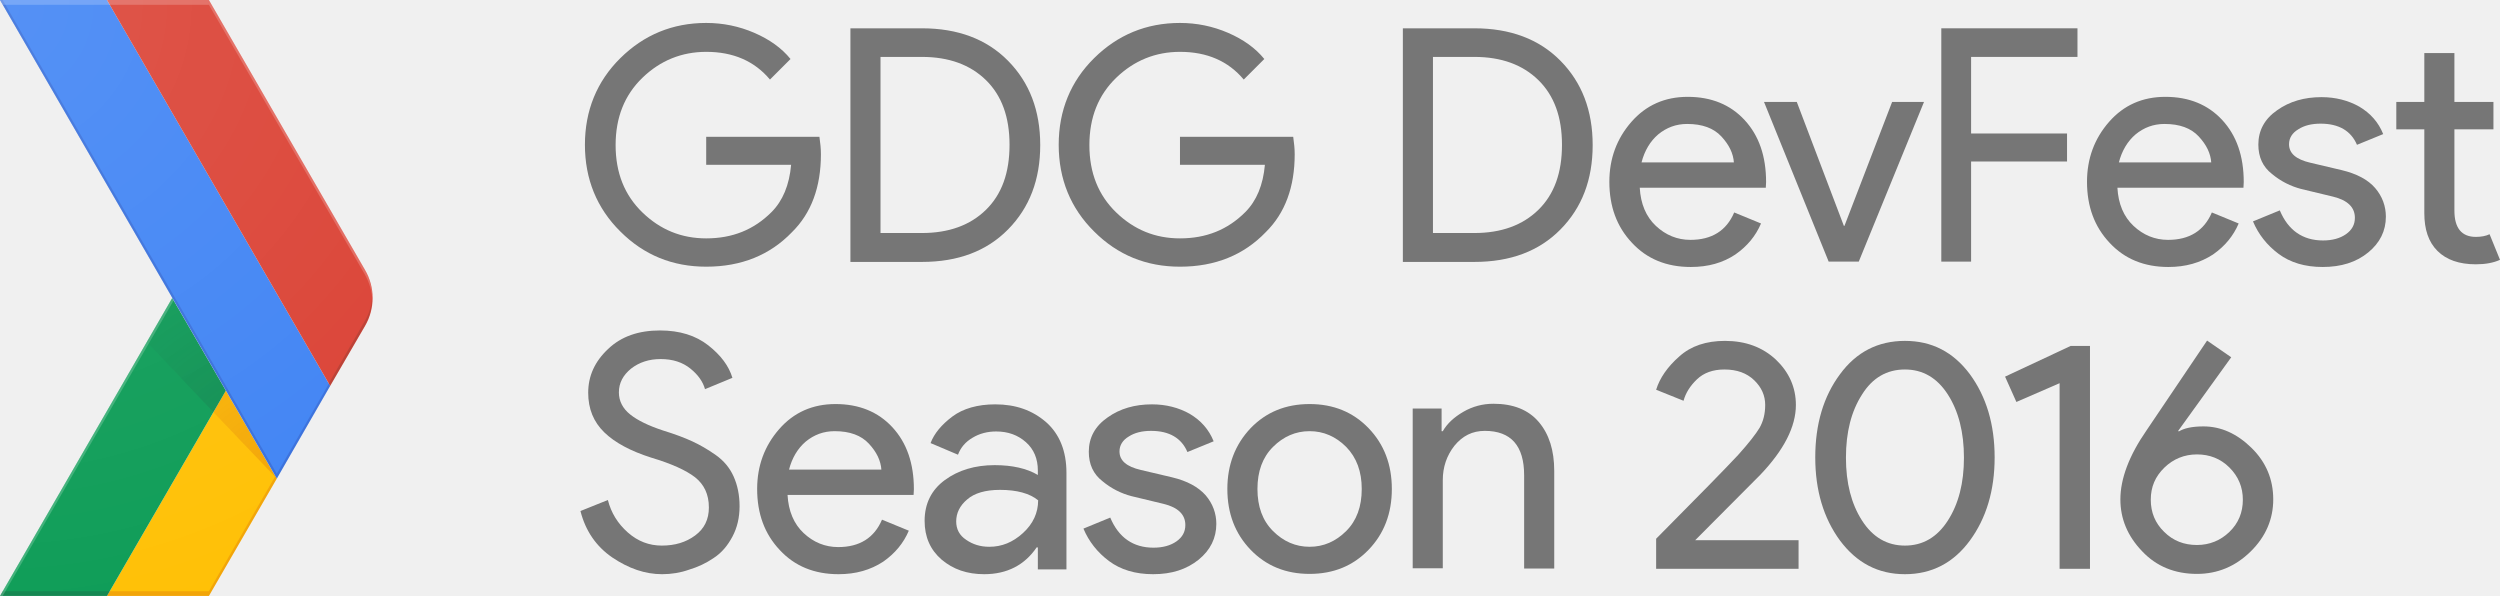
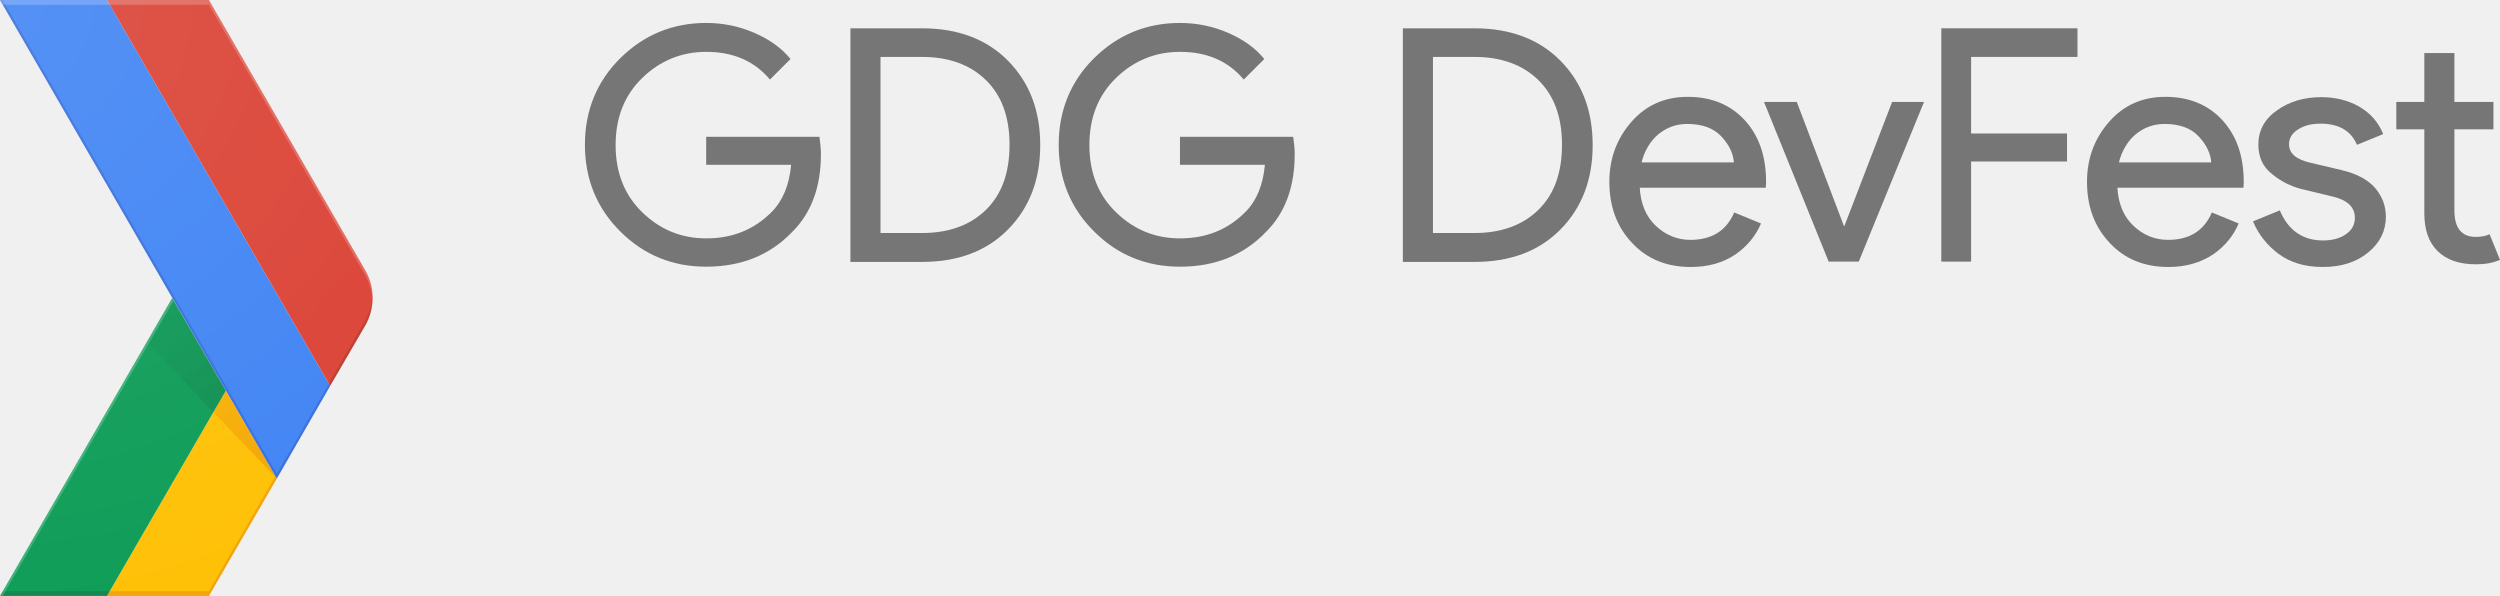
- <svg xmlns="http://www.w3.org/2000/svg" id="Layer_4" viewBox="0 0 839 200">
-   <style>.st0{fill:none;} .st1{fill:#FFC107;} .st2{fill:#0F9D58;} .st3{opacity:0.2;fill:#BF360C;enable-background:new ;} .st4{opacity:0.2;fill:#263238;enable-background:new ;} .st5{opacity:0.2;fill:#FFFFFF;enable-background:new ;} .st6{fill:url(#XMLID_126_);} .st7{fill:url(#XMLID_127_);} .st8{fill:#4285F4;} .st9{fill:#DB4437;} .st10{opacity:0.2;fill:#1A237E;enable-background:new ;} .st11{opacity:0.2;fill:#3E2723;enable-background:new ;} .st12{fill:url(#XMLID_128_);} .st13{fill:#767676;}</style>
+ <svg xmlns="http://www.w3.org/2000/svg" id="Layer_4" viewBox="0 0 839 200" version="1.1">
+   <defs id="defs74" />
+   <style id="style3">.st0{fill:none;} .st1{fill:#FFC107;} .st2{fill:#0F9D58;} .st3{opacity:0.2;fill:#BF360C;enable-background:new ;} .st4{opacity:0.2;fill:#263238;enable-background:new ;} .st5{opacity:0.2;fill:#FFFFFF;enable-background:new ;} .st6{fill:url(#XMLID_126_);} .st7{fill:url(#XMLID_127_);} .st8{fill:#4285F4;} .st9{fill:#DB4437;} .st10{opacity:0.2;fill:#1A237E;enable-background:new ;} .st11{opacity:0.2;fill:#3E2723;enable-background:new ;} .st12{fill:url(#XMLID_128_);} .st13{fill:#767676;}</style>
  <g id="XMLID_60_">
    <g id="XMLID_61_">
      <g id="XMLID_62_">
        <path id="XMLID_106_" class="st0" d="M122.5 90.6L70.1 0H0l57.8 100L0 200h70.1l52.4-90.6c3.3-5.8 3.3-13 0-18.8z" />
        <path id="XMLID_105_" class="st1" d="M92.4 159.8l-16.6-28.7L35.9 200h34.2l22.8-39.4z" />
        <path id="XMLID_104_" class="st0" d="M122.5 90.6L70.1 0H0l57.8 100L0 200h70.1l52.4-90.6c3.3-5.8 3.3-13 0-18.8z" />
        <path id="XMLID_103_" class="st2" d="M57.8 100l18 31.1L35.9 200H0z" />
        <path id="XMLID_102_" class="st0" d="M122.5 90.6L70.1 0H0l57.8 100L0 200h70.1l52.4-90.6c3.3-5.8 3.3-13 0-18.8z" />
        <path id="XMLID_101_" class="st3" d="M70.1 198.4H36.8l-.9 1.6h34.2l22.8-39.4-.5-.8z" />
        <path id="XMLID_100_" class="st0" d="M122.5 90.6L70.1 0H0l57.8 100L0 200h70.1l52.4-90.6c3.3-5.8 3.3-13 0-18.8z" />
        <path id="XMLID_99_" class="st4" d="M.9 198.4L0 200h35.9l.9-1.6z" />
        <path id="XMLID_98_" class="st0" d="M122.5 90.6L70.1 0H0l57.8 100L0 200h70.1l52.4-90.6c3.3-5.8 3.3-13 0-18.8z" />
        <path id="XMLID_96_" class="st5" d="M0 200h.9l57.4-99.2-.5-.8z" />
        <path id="XMLID_94_" class="st0" d="M122.5 90.6L70.1 0H0l57.8 100L0 200h70.1l52.4-90.6c3.3-5.8 3.3-13 0-18.8z" />
        <radialGradient id="XMLID_126_" cx="92.62" cy="2707.501" r="69.162" gradientTransform="matrix(1 0 0 -1 0 2867.46)" gradientUnits="userSpaceOnUse">
-           <stop offset="0" stop-color="#BF360C" stop-opacity=".2" />
-           <stop offset="1" stop-color="#BF360C" stop-opacity=".02" />
+           <stop offset="0" stop-color="#BF360C" stop-opacity=".2" id="stop20" />
+           <stop offset="1" stop-color="#BF360C" stop-opacity=".02" id="stop22" />
        </radialGradient>
        <path id="XMLID_92_" class="st6" d="M92.9 160.6l-17.1-29.5-4.2 7.2z" />
        <path id="XMLID_90_" class="st0" d="M122.5 90.6L70.1 0H0l57.8 100L0 200h70.1l52.4-90.6c3.3-5.8 3.3-13 0-18.8z" />
        <radialGradient id="XMLID_127_" cx="92.423" cy="2707.063" r="69.723" gradientTransform="matrix(1 0 0 -1 0 2867.46)" gradientUnits="userSpaceOnUse">
-           <stop offset="0" stop-color="#263238" stop-opacity=".2" />
-           <stop offset="1" stop-color="#263238" stop-opacity=".02" />
+           <stop offset="0" stop-color="#263238" stop-opacity=".2" id="stop27" />
+           <stop offset="1" stop-color="#263238" stop-opacity=".02" id="stop29" />
        </radialGradient>
        <path id="XMLID_89_" class="st7" d="M71.6 138.3l4.2-7.2-18-31.1-8.5 14.8z" />
        <path id="XMLID_88_" class="st0" d="M122.5 90.6L70.1 0H0l57.8 100L0 200h70.1l52.4-90.6c3.3-5.8 3.3-13 0-18.8z" />
        <g id="XMLID_85_">
          <g id="XMLID_86_">
            <path id="XMLID_87_" class="st8" d="M35.9 0H0l92.9 160.6 17.9-31.1z" />
          </g>
        </g>
        <path id="XMLID_84_" class="st0" d="M122.5 90.6L70.1 0H0l57.8 100L0 200h70.1l52.4-90.6c3.3-5.8 3.3-13 0-18.8z" />
        <path id="XMLID_83_" class="st9" d="M122.5 109.4c3.4-5.8 3.4-13 0-18.8L70.1 0H35.9l74.9 129.5 11.7-20.1z" />
        <path id="XMLID_82_" class="st0" d="M122.5 90.6L70.1 0H0l57.8 100L0 200h70.1l52.4-90.6c3.3-5.8 3.3-13 0-18.8z" />
        <path id="XMLID_71_" class="st10" d="M110.8 129.5l-.4-.8L92.9 159 .9 0H0l92.9 160.6 17.9-31.1z" />
        <path id="XMLID_69_" class="st0" d="M122.5 90.6L70.1 0H0l57.8 100L0 200h70.1l52.4-90.6c3.3-5.8 3.3-13 0-18.8z" />
        <path id="XMLID_67_" class="st5" d="M70.1 1.6l52.4 90.6c1.5 2.7 2.3 5.6 2.5 8.6.1-3.5-.7-7-2.5-10.2L70.1 0H0l.9 1.6h69.2z" />
        <path id="XMLID_66_" class="st0" d="M122.5 90.6L70.1 0H0l57.8 100L0 200h70.1l52.4-90.6c3.3-5.8 3.3-13 0-18.8z" />
        <path id="XMLID_65_" class="st11" d="M110.8 129.5l11.6-20.1c1.8-3.1 2.6-6.7 2.5-10.2-.1 3-.9 5.9-2.5 8.6l-12.1 20.9.5.8z" />
        <path id="XMLID_64_" class="st0" d="M122.5 90.6L70.1 0H0l57.8 100L0 200h70.1l52.4-90.6c3.3-5.8 3.3-13 0-18.8z" />
        <radialGradient id="XMLID_128_" cx="-1.563" cy="2865.898" r="209.922" gradientTransform="matrix(1 0 0 -1 0 2867.46)" gradientUnits="userSpaceOnUse">
-           <stop offset="0" stop-color="#FFF" stop-opacity=".1" />
-           <stop offset="1" stop-color="#FFF" stop-opacity="0" />
+           <stop offset="0" stop-color="#FFF" stop-opacity=".1" id="stop46" />
+           <stop offset="1" stop-color="#FFF" stop-opacity="0" id="stop48" />
        </radialGradient>
        <path id="XMLID_63_" class="st12" d="M122.5 90.6L70.1 0H0l57.8 100L0 200h70.1l52.4-90.6c3.3-5.8 3.3-13 0-18.8z" />
      </g>
    </g>
  </g>
  <g id="XMLID_7_">
    <path id="XMLID_2_" class="st13" d="M275.5 51.8c0 10.9-3.2 19.7-9.7 26.1-7.4 7.7-17 11.6-28.8 11.6-11.3 0-20.9-3.9-28.8-11.8-7.9-7.8-11.9-17.6-11.9-29.1s4-21.3 11.9-29.1c7.9-7.8 17.5-11.8 28.8-11.8 5.6 0 11 1.1 16.1 3.3 5.1 2.2 9.2 5.1 12.2 8.8l-6.9 6.9c-5.2-6.2-12.3-9.3-21.4-9.3-8.2 0-15.4 2.9-21.4 8.7-6 5.8-9 13.3-9 22.6s3 16.8 9 22.6c6 5.8 13.1 8.7 21.4 8.7 8.8 0 16-2.9 21.9-8.8 3.8-3.8 6-9.1 6.6-15.9H237v-9.4h38c.3 2.1.5 4 .5 5.9z" />
    <path id="XMLID_4_" class="st13" d="M285.4 87.8V9.5h24c12 0 21.7 3.6 28.9 10.9 7.2 7.3 10.8 16.7 10.8 28.3s-3.6 21-10.8 28.3c-7.2 7.3-16.8 10.9-28.9 10.9h-24zm10.1-9.6h13.9c9 0 16.2-2.6 21.5-7.8 5.3-5.2 7.9-12.4 7.9-21.8 0-9.3-2.6-16.5-7.9-21.7-5.3-5.2-12.5-7.8-21.5-7.8h-13.9v59.1z" />
    <path id="XMLID_8_" class="st13" d="M434.5 51.8c0 10.9-3.2 19.7-9.7 26.1-7.4 7.7-17 11.6-28.8 11.6-11.3 0-20.9-3.9-28.8-11.8-7.9-7.8-11.9-17.6-11.9-29.1s4-21.3 11.9-29.1c7.9-7.8 17.5-11.8 28.8-11.8 5.6 0 11 1.1 16.1 3.3 5.1 2.2 9.2 5.1 12.2 8.8l-6.9 6.9c-5.2-6.2-12.3-9.3-21.4-9.3-8.2 0-15.4 2.9-21.4 8.7-6 5.8-9 13.3-9 22.6s3 16.8 9 22.6c6 5.8 13.1 8.7 21.4 8.7 8.8 0 16-2.9 21.9-8.8 3.8-3.8 6-9.1 6.6-15.9H396v-9.4h38c.3 2.1.5 4 .5 5.9z" />
    <path id="XMLID_10_" class="st13" d="M470.8 87.8V9.5h24c12 0 21.7 3.6 28.9 10.9 7.2 7.3 10.8 16.7 10.8 28.3s-3.6 21-10.8 28.3c-7.2 7.3-16.8 10.9-28.9 10.9h-24zm10.1-9.6h13.9c9 0 16.2-2.6 21.5-7.8 5.3-5.2 7.9-12.4 7.9-21.8 0-9.3-2.6-16.5-7.9-21.7-5.3-5.2-12.5-7.8-21.5-7.8h-13.9v59.1z" />
    <path id="XMLID_13_" class="st13" d="M567.4 89.6c-8.1 0-14.7-2.7-19.7-8.1-5.1-5.4-7.6-12.2-7.6-20.5 0-7.8 2.5-14.5 7.4-20.1 4.9-5.6 11.2-8.4 18.9-8.4 7.9 0 14.3 2.6 19.1 7.8 4.8 5.2 7.2 12.1 7.2 20.8l-.1 1.9h-42.3c.3 5.4 2.1 9.7 5.4 12.8 3.3 3.1 7.2 4.7 11.6 4.7 7.2 0 12.1-3.1 14.7-9.2l9 3.7c-1.8 4.2-4.6 7.6-8.6 10.4-4.2 2.8-9.1 4.2-15 4.2zm14.5-35c-.2-3.1-1.6-6-4.2-8.8-2.6-2.8-6.4-4.2-11.5-4.2-3.7 0-6.9 1.2-9.7 3.5-2.7 2.3-4.6 5.5-5.6 9.4h31z" />
    <path id="XMLID_16_" class="st13" d="M613.7 87.8L592 34.2h11l15.8 41.6h.2l16-41.6h10.7l-21.9 53.6h-10.1z" />
    <path id="XMLID_18_" class="st13" d="M661.6 87.8h-10.1V9.5h45.7v9.6h-35.7v25.7h32.2v9.4h-32.2v33.6z" />
    <path id="XMLID_20_" class="st13" d="M727.7 89.6c-8.1 0-14.7-2.7-19.7-8.1-5.1-5.4-7.6-12.2-7.6-20.5 0-7.8 2.5-14.5 7.4-20.1 4.9-5.6 11.2-8.4 18.9-8.4 7.9 0 14.3 2.6 19.1 7.8 4.8 5.2 7.2 12.1 7.2 20.8l-.1 1.9h-42.3c.3 5.4 2.1 9.7 5.4 12.8 3.3 3.1 7.2 4.7 11.6 4.7 7.2 0 12.1-3.1 14.7-9.2l9 3.7c-1.8 4.2-4.6 7.6-8.6 10.4-4.3 2.8-9.2 4.2-15 4.2zm14.4-35c-.2-3.1-1.6-6-4.2-8.8-2.6-2.8-6.4-4.2-11.5-4.2-3.7 0-6.9 1.2-9.7 3.5-2.7 2.3-4.6 5.5-5.6 9.4h31z" />
    <path id="XMLID_27_" class="st13" d="M779.5 89.6c-6 0-10.9-1.5-14.8-4.4-3.9-2.9-6.8-6.6-8.6-10.9l9-3.7c2.8 6.7 7.7 10.1 14.5 10.1 3.1 0 5.7-.7 7.7-2.1 2-1.4 3-3.2 3-5.5 0-3.5-2.4-5.9-7.3-7.1l-10.8-2.6c-3.4-.9-6.7-2.5-9.7-5-3.1-2.4-4.6-5.7-4.6-9.9 0-4.7 2.1-8.6 6.3-11.5 4.2-3 9.2-4.4 14.9-4.4 4.7 0 9 1.1 12.7 3.2 3.7 2.2 6.4 5.2 8 9.2l-8.8 3.6c-2-4.7-6.1-7.1-12.2-7.1-3 0-5.5.6-7.5 1.9-2 1.2-3.1 2.9-3.1 5 0 3.1 2.4 5.1 7.1 6.2l10.6 2.5c5 1.2 8.8 3.2 11.2 6 2.4 2.8 3.6 6.1 3.6 9.6 0 4.8-2 8.8-5.9 12-4 3.3-9.1 4.9-15.3 4.9z" />
    <path id="XMLID_29_" class="st13" d="M830.9 88.7c-5.6 0-9.9-1.5-12.9-4.5s-4.4-7.2-4.4-12.7V43.4h-9.4v-9.2h9.4V17.8h10.1v16.4h13.1v9.2h-13.1v27.3c0 5.8 2.4 8.8 7.2 8.8 1.8 0 3.4-.3 4.6-.9l3.5 8.6c-2.2 1-4.9 1.5-8.1 1.5z" />
-     <path id="XMLID_31_" class="st13" d="M222.2 192.7c-5.7 0-11.2-1.9-16.7-5.6-5.4-3.7-9-8.9-10.7-15.6l9.2-3.7c1.1 4.3 3.3 7.9 6.7 10.9 3.4 3 7.2 4.4 11.4 4.4 4.4 0 8.1-1.1 11.2-3.4 3.1-2.3 4.6-5.4 4.6-9.4 0-4.4-1.6-7.7-4.6-10.1-3.1-2.4-8-4.6-14.7-6.6-6.9-2.2-12.2-5-15.8-8.5-3.6-3.5-5.4-7.9-5.4-13.3 0-5.6 2.2-10.5 6.7-14.7 4.4-4.2 10.2-6.2 17.4-6.2 6.6 0 12 1.7 16.2 5 4.2 3.3 6.9 6.9 8.1 10.9l-9.2 3.8c-.7-2.5-2.3-4.8-4.9-6.9-2.6-2.1-5.9-3.2-10-3.2-3.9 0-7.2 1.1-9.9 3.2-2.7 2.2-4.1 4.8-4.1 8 0 2.9 1.3 5.4 3.8 7.4s6.2 3.8 11.1 5.4c3.9 1.2 7.1 2.4 9.7 3.6 2.6 1.2 5.2 2.7 7.9 4.6 2.7 1.9 4.7 4.3 6 7.2 1.3 2.9 2 6.2 2 10s-.8 7.2-2.4 10.2c-1.6 3-3.6 5.4-6.2 7.1-2.6 1.8-5.4 3.1-8.4 4-2.8 1-5.9 1.5-9 1.5z" />
-     <path id="XMLID_33_" class="st13" d="M281.4 192.7c-8.1 0-14.7-2.7-19.7-8.1-5.1-5.4-7.6-12.2-7.6-20.5 0-7.8 2.5-14.5 7.4-20.1 4.9-5.6 11.2-8.4 18.9-8.4 7.9 0 14.3 2.6 19.1 7.8 4.8 5.2 7.2 12.1 7.2 20.8l-.1 1.9h-42.3c.3 5.4 2.1 9.7 5.4 12.8 3.3 3.1 7.2 4.7 11.6 4.7 7.2 0 12.1-3.1 14.7-9.2l9 3.7c-1.8 4.2-4.6 7.6-8.6 10.4-4.3 2.8-9.2 4.2-15 4.2zm14.4-35c-.2-3.1-1.6-6-4.2-8.8-2.6-2.8-6.4-4.2-11.5-4.2-3.7 0-6.9 1.2-9.7 3.5-2.7 2.3-4.6 5.5-5.6 9.4h31z" />
-     <path id="XMLID_36_" class="st13" d="M330.3 192.7c-5.7 0-10.4-1.6-14.3-4.9-3.8-3.3-5.7-7.6-5.7-13 0-5.8 2.3-10.4 6.8-13.7 4.5-3.3 10.1-5 16.7-5 5.9 0 10.8 1.1 14.5 3.3v-1.5c0-3.9-1.3-7.1-4-9.5-2.7-2.4-6-3.6-10-3.6-2.9 0-5.6.7-7.9 2.1-2.4 1.4-4 3.3-4.9 5.7l-9.2-3.9c1.2-3.2 3.7-6.2 7.3-8.9 3.6-2.7 8.5-4.1 14.4-4.1 6.9 0 12.5 2 17.1 6 4.5 4 6.8 9.7 6.8 17v32.4h-9.6v-7.4h-.4c-4 5.9-9.9 9-17.6 9zm1.7-9.2c4.2 0 7.9-1.5 11.3-4.6 3.4-3.1 5.1-6.8 5.1-11-2.8-2.3-7.1-3.5-12.8-3.5-4.9 0-8.6 1.1-11 3.2-2.5 2.1-3.7 4.6-3.7 7.4 0 2.6 1.1 4.7 3.4 6.2 2.2 1.5 4.7 2.3 7.7 2.3z" />
-     <path id="XMLID_39_" class="st13" d="M387 192.7c-6 0-10.9-1.5-14.8-4.4-3.9-2.9-6.8-6.6-8.6-10.9l9-3.7c2.8 6.7 7.7 10.1 14.5 10.1 3.1 0 5.7-.7 7.7-2.1 2-1.4 3-3.2 3-5.5 0-3.5-2.4-5.9-7.3-7.1l-10.8-2.6c-3.4-.9-6.7-2.5-9.7-5-3.1-2.4-4.6-5.7-4.6-9.9 0-4.7 2.1-8.6 6.3-11.5 4.2-3 9.2-4.4 14.9-4.4 4.7 0 9 1.1 12.7 3.2 3.7 2.2 6.4 5.2 8 9.2l-8.8 3.6c-2-4.7-6.1-7.1-12.2-7.1-3 0-5.5.6-7.5 1.9-2 1.2-3.1 2.9-3.1 5 0 3.1 2.4 5.1 7.1 6.2l10.6 2.5c5 1.2 8.7 3.2 11.2 6 2.4 2.8 3.6 6.1 3.6 9.6 0 4.8-2 8.8-5.9 12-4.1 3.3-9.1 4.9-15.3 4.9z" />
-     <path id="XMLID_41_" class="st13" d="M419.7 143.7c5.2-5.4 11.8-8.1 19.8-8.1s14.6 2.7 19.8 8.1c5.2 5.4 7.8 12.2 7.8 20.4s-2.6 15-7.8 20.4c-5.2 5.4-11.8 8.1-19.8 8.1s-14.6-2.7-19.8-8.1c-5.2-5.4-7.8-12.2-7.8-20.4 0-8.1 2.6-14.9 7.8-20.4zm7.5 34.5c3.5 3.5 7.6 5.3 12.3 5.3 4.7 0 8.8-1.8 12.3-5.3s5.2-8.2 5.2-14.1c0-5.8-1.7-10.5-5.2-14.1-3.5-3.5-7.6-5.3-12.3-5.3-4.7 0-8.8 1.8-12.3 5.3s-5.2 8.2-5.2 14.1 1.7 10.6 5.2 14.1z" />
-     <path id="XMLID_44_" class="st13" d="M483.8 137.3v7.4h.4c1.5-2.6 3.8-4.7 6.9-6.5 3.1-1.8 6.5-2.7 10.1-2.7 6.6 0 11.7 2 15.2 6.1s5.2 9.6 5.2 16.4v32.8h-10.1v-31.3c0-9.9-4.4-14.9-13.2-14.9-4.2 0-7.5 1.7-10.2 5-2.6 3.3-3.9 7.2-3.9 11.5v29.6h-10.1v-53.6h9.7z" />
-     <path id="XMLID_46_" class="st13" d="M603.5 190.9h-47.7v-10.1c14.3-14.4 23.4-23.7 27.5-28.1 3.6-4 6-7.1 7.2-9.1 1.2-2.1 1.9-4.6 1.9-7.7 0-3.1-1.2-5.9-3.7-8.3-2.5-2.4-5.8-3.6-10-3.6-3.8 0-6.9 1.1-9.2 3.3-2.3 2.2-3.8 4.6-4.5 7.2l-9.2-3.7c1.2-3.9 3.8-7.7 7.8-11.2 3.9-3.5 9-5.2 15.3-5.2 6.9 0 12.6 2.1 17.1 6.3 4.4 4.2 6.7 9.3 6.7 15.2 0 7.3-4 15.1-11.9 23.4l-21.9 22h34.7v9.6z" />
-     <path id="XMLID_48_" class="st13" d="M661.1 181.4c-5.5 7.5-12.8 11.3-21.8 11.3s-16.2-3.8-21.8-11.3c-5.5-7.5-8.3-16.8-8.3-27.9 0-11.2 2.8-20.5 8.3-27.9 5.5-7.5 12.8-11.2 21.8-11.2s16.2 3.7 21.8 11.2c5.5 7.5 8.3 16.8 8.3 27.9 0 11.1-2.8 20.4-8.3 27.9zm-21.8 1.7c6 0 10.8-2.8 14.4-8.4 3.6-5.6 5.4-12.6 5.4-21.1 0-8.5-1.8-15.6-5.4-21.2-3.6-5.6-8.4-8.4-14.4-8.4-6.1 0-10.9 2.8-14.4 8.4-3.6 5.6-5.4 12.6-5.4 21.2 0 8.5 1.8 15.5 5.4 21.1 3.6 5.6 8.4 8.4 14.4 8.4z" />
-     <path id="XMLID_51_" class="st13" d="M701.3 190.9h-10.1v-62.3l-14.5 6.3-3.8-8.5 22-10.3h6.5v74.8z" />
-     <path id="XMLID_53_" class="st13" d="M739.5 143.1c5.8 0 11.2 2.4 16.1 7.2 4.9 4.8 7.3 10.6 7.3 17.3 0 6.6-2.5 12.5-7.6 17.5s-11.1 7.5-18 7.5c-7.4 0-13.6-2.5-18.4-7.6-4.9-5.1-7.3-10.9-7.3-17.4 0-6.9 2.9-14.7 8.8-23.2l20.3-30.1 8.1 5.6-17.8 24.7.2.2c1.8-1.1 4.5-1.7 8.3-1.7zm-2.2 39.8c4.2 0 7.9-1.5 10.9-4.4 3-2.9 4.5-6.5 4.5-10.8 0-4.2-1.5-7.8-4.5-10.8-3-3-6.7-4.4-10.9-4.4s-7.9 1.5-10.9 4.4c-3.1 3-4.6 6.5-4.6 10.8 0 4.3 1.5 7.9 4.5 10.8 3 3 6.7 4.4 11 4.4z" />
+     <flowRoot xml:space="preserve" id="flowRoot3404" style="fill:black;stroke:none;stroke-opacity:1;stroke-width:1px;stroke-linejoin:miter;stroke-linecap:butt;fill-opacity:1;font-family:'Zurich Cn BT';font-style:normal;font-weight:normal;font-size:70px;line-height:125%;letter-spacing:0px;word-spacing:0px;-inkscape-font-specification:'Zurich Cn BT Condensed';font-stretch:condensed;font-variant:normal;">
+       <flowRegion id="flowRegion3406">
+         <rect id="rect3408" width="634.589" height="90" x="198.366" y="104.49" style="font-size:70px;-inkscape-font-specification:'Zurich Cn BT Condensed';font-family:'Zurich Cn BT';font-weight:normal;font-style:normal;font-stretch:condensed;font-variant:normal;" />
+       </flowRegion>
+       <flowPara id="flowPara3410" />
+     </flowRoot>
+     <flowRoot xml:space="preserve" id="flowRoot3412" style="fill:black;stroke:none;stroke-opacity:1;stroke-width:1px;stroke-linejoin:miter;stroke-linecap:butt;fill-opacity:1;font-family:'Zurich Cn BT';font-style:normal;font-weight:normal;font-size:20px;line-height:125%;letter-spacing:0px;word-spacing:0px;-inkscape-font-specification:'Zurich Cn BT Condensed';font-stretch:condensed;font-variant:normal;">
+       <flowRegion id="flowRegion3414">
+         <rect id="rect3416" width="645.609" height="97.346" x="187.346" y="98.98" style="-inkscape-font-specification:'Zurich Cn BT Condensed';font-family:'Zurich Cn BT';font-weight:normal;font-style:normal;font-stretch:condensed;font-variant:normal;" />
+       </flowRegion>
+       <flowPara id="flowPara3418" />
+     </flowRoot>
+     <flowRoot xml:space="preserve" id="flowRoot3420" style="font-style:normal;font-weight:normal;font-size:50px;line-height:125%;font-family:sans-serif;letter-spacing:0px;word-spacing:0px;fill:#767676;fill-opacity:1;stroke:none;stroke-width:1px;stroke-linecap:butt;stroke-linejoin:miter;stroke-opacity:1" transform="translate(-8.900156,8.428542)">
+       <flowRegion id="flowRegion3422">
+         <rect id="rect3424" width="630.916" height="88.163" x="199.285" y="103.572" style="font-size:50px;fill:#767676;fill-opacity:1" />
+       </flowRegion>
+       <flowPara id="flowPara3426" style="font-style:normal;font-variant:normal;font-weight:bold;font-stretch:normal;font-size:65px;font-family:'Noto Sans CJK JP';-inkscape-font-specification:'Noto Sans CJK JP Bold';fill:#767676;fill-opacity:1">Reggio Emilia 2017</flowPara>
+     </flowRoot>
  </g>
</svg>
